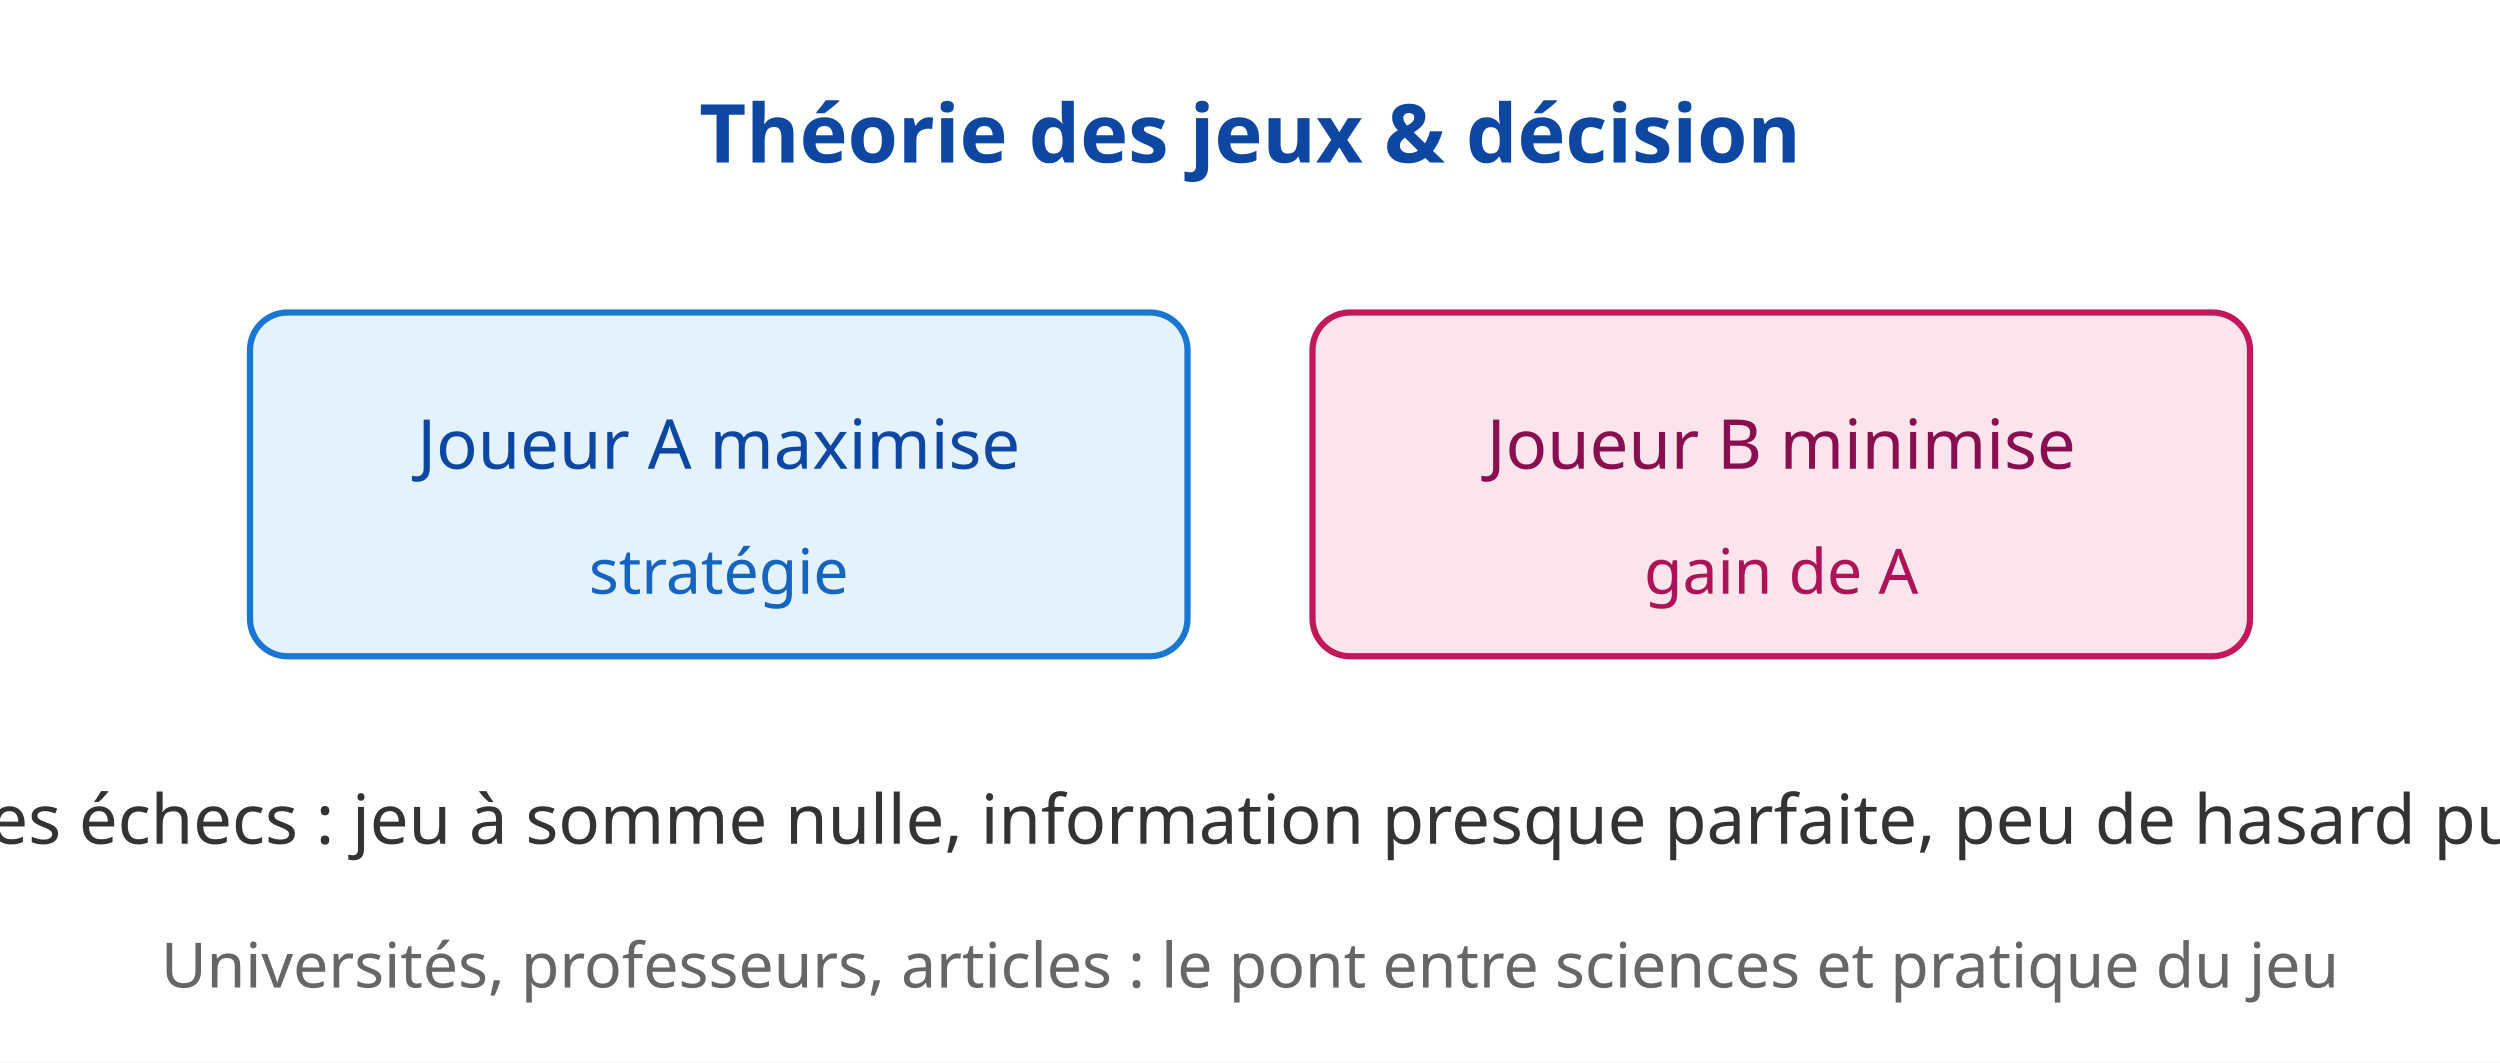
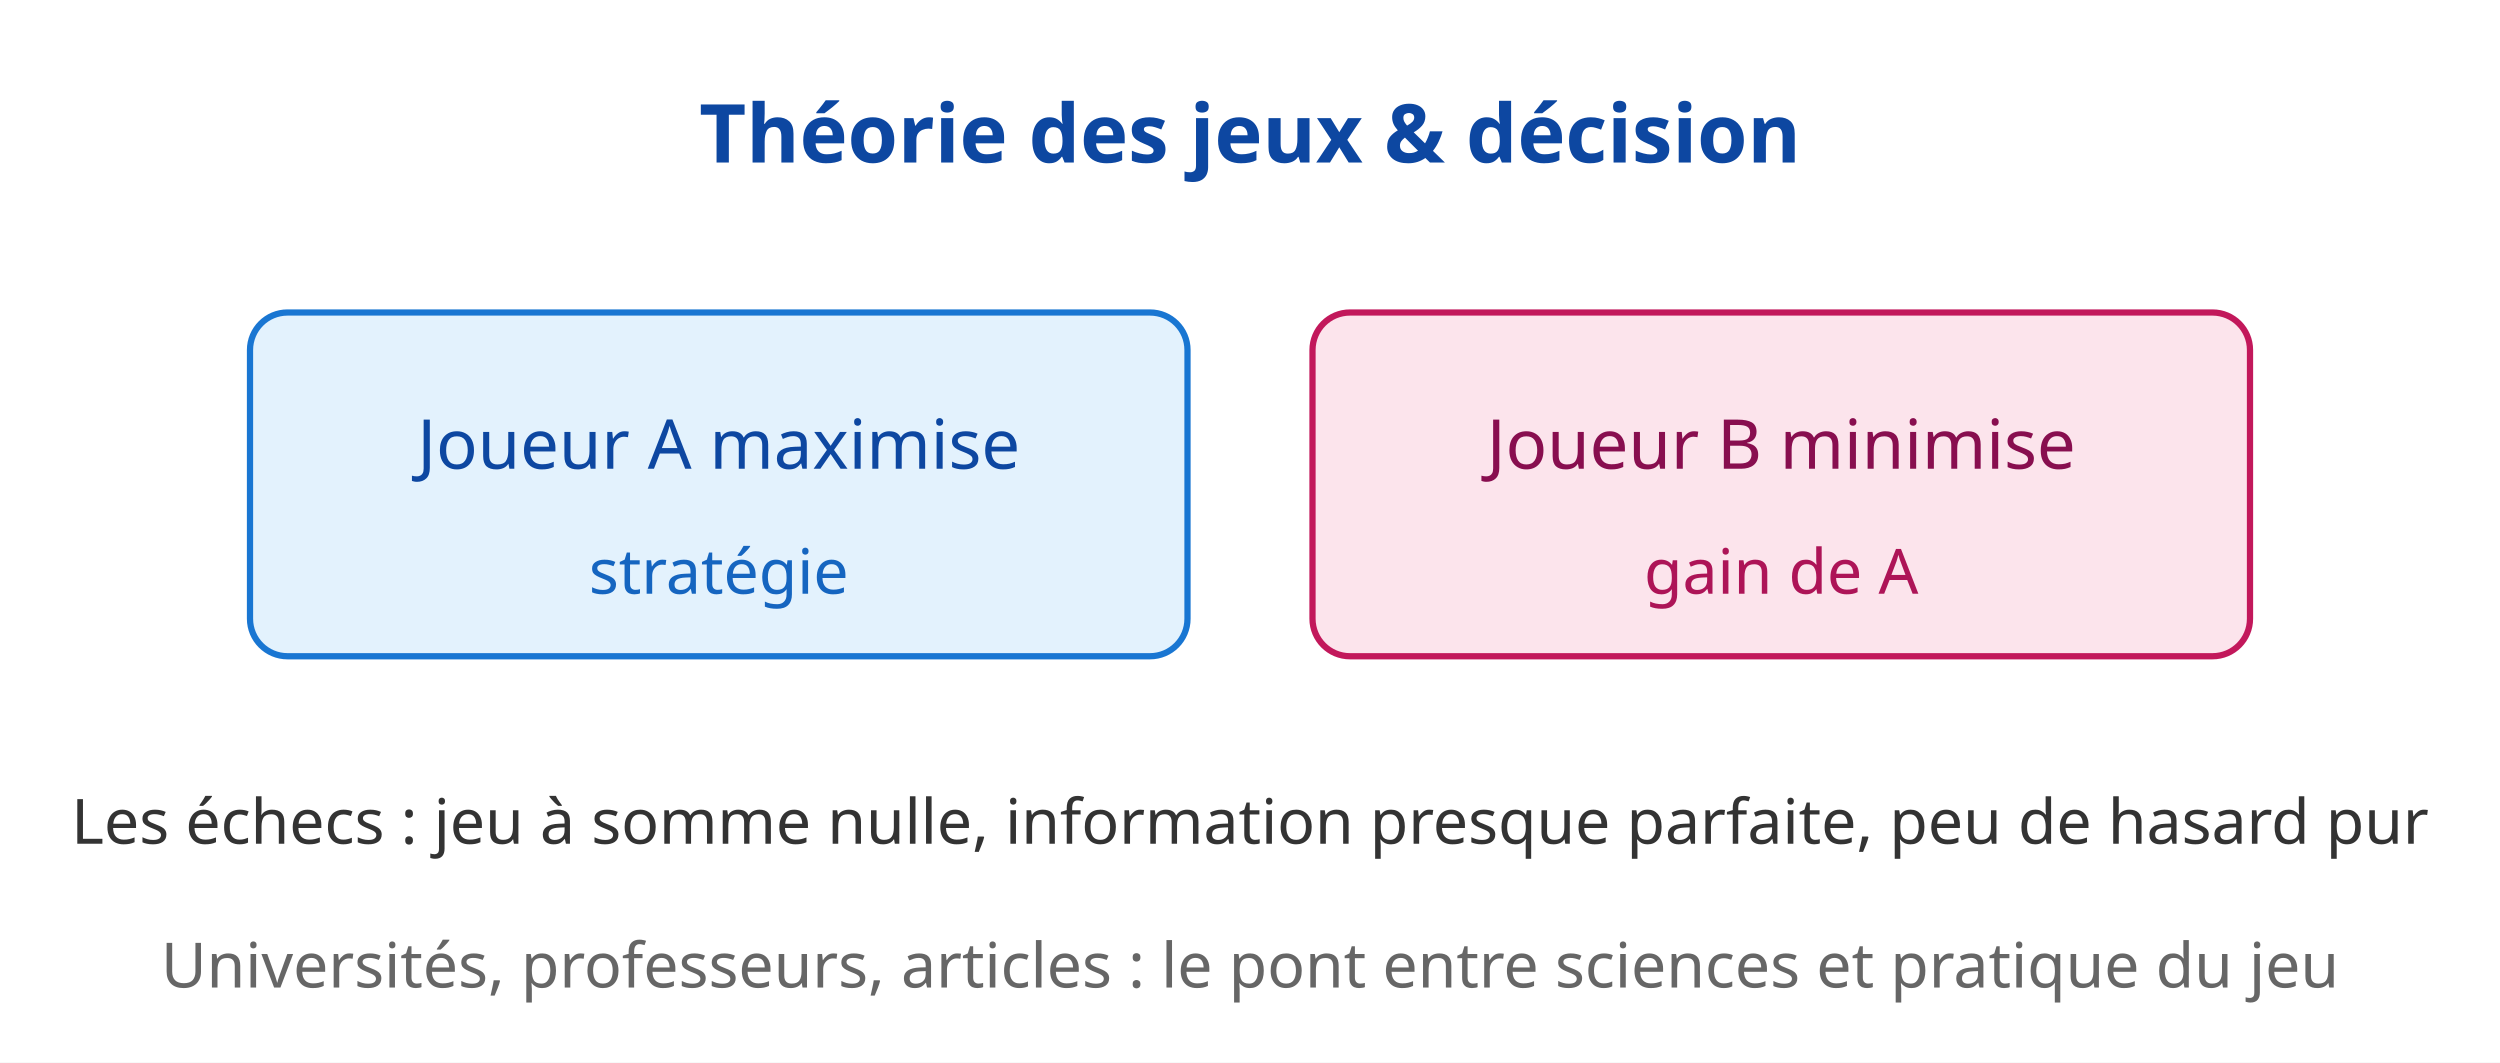
<svg xmlns="http://www.w3.org/2000/svg" width="400" height="170" viewBox="0 0 400 170" role="img" aria-labelledby="t10">
  <rect fill="#fff" width="400" height="170" />
  <text x="200" y="26" text-anchor="middle" font-size="13" font-weight="600" fill="#0d47a1" font-family="system-ui,sans-serif">Théorie des jeux &amp; décision</text>
  <rect x="40" y="50" width="150" height="55" rx="6" fill="#e3f2fd" stroke="#1976d2" />
  <text x="115" y="75" text-anchor="middle" font-size="11" fill="#0d47a1" font-family="system-ui,sans-serif">Joueur A maximise</text>
  <text x="115" y="95" text-anchor="middle" font-size="10" fill="#1565c0" font-family="system-ui,sans-serif">stratégie</text>
  <rect x="210" y="50" width="150" height="55" rx="6" fill="#fce4ec" stroke="#c2185b" />
  <text x="285" y="75" text-anchor="middle" font-size="11" fill="#880e4f" font-family="system-ui,sans-serif">Joueur B minimise</text>
  <text x="285" y="95" text-anchor="middle" font-size="10" fill="#ad1457" font-family="system-ui,sans-serif">gain de A</text>
-   <text x="200" y="135" text-anchor="middle" font-size="11" fill="#333" font-family="system-ui,sans-serif">Les échecs : jeu à somme nulle, information presque parfaite, peu de hasard pur</text>
+   <text x="200" y="135" text-anchor="middle" font-size="10" fill="#333" font-family="system-ui,sans-serif">Les échecs : jeu à somme nulle, information presque parfaite, peu de hasard pur</text>
  <text x="200" y="158" text-anchor="middle" font-size="10" fill="#666" font-family="system-ui,sans-serif">Universités, professeurs, articles : le pont entre sciences et pratique du jeu</text>
</svg>
